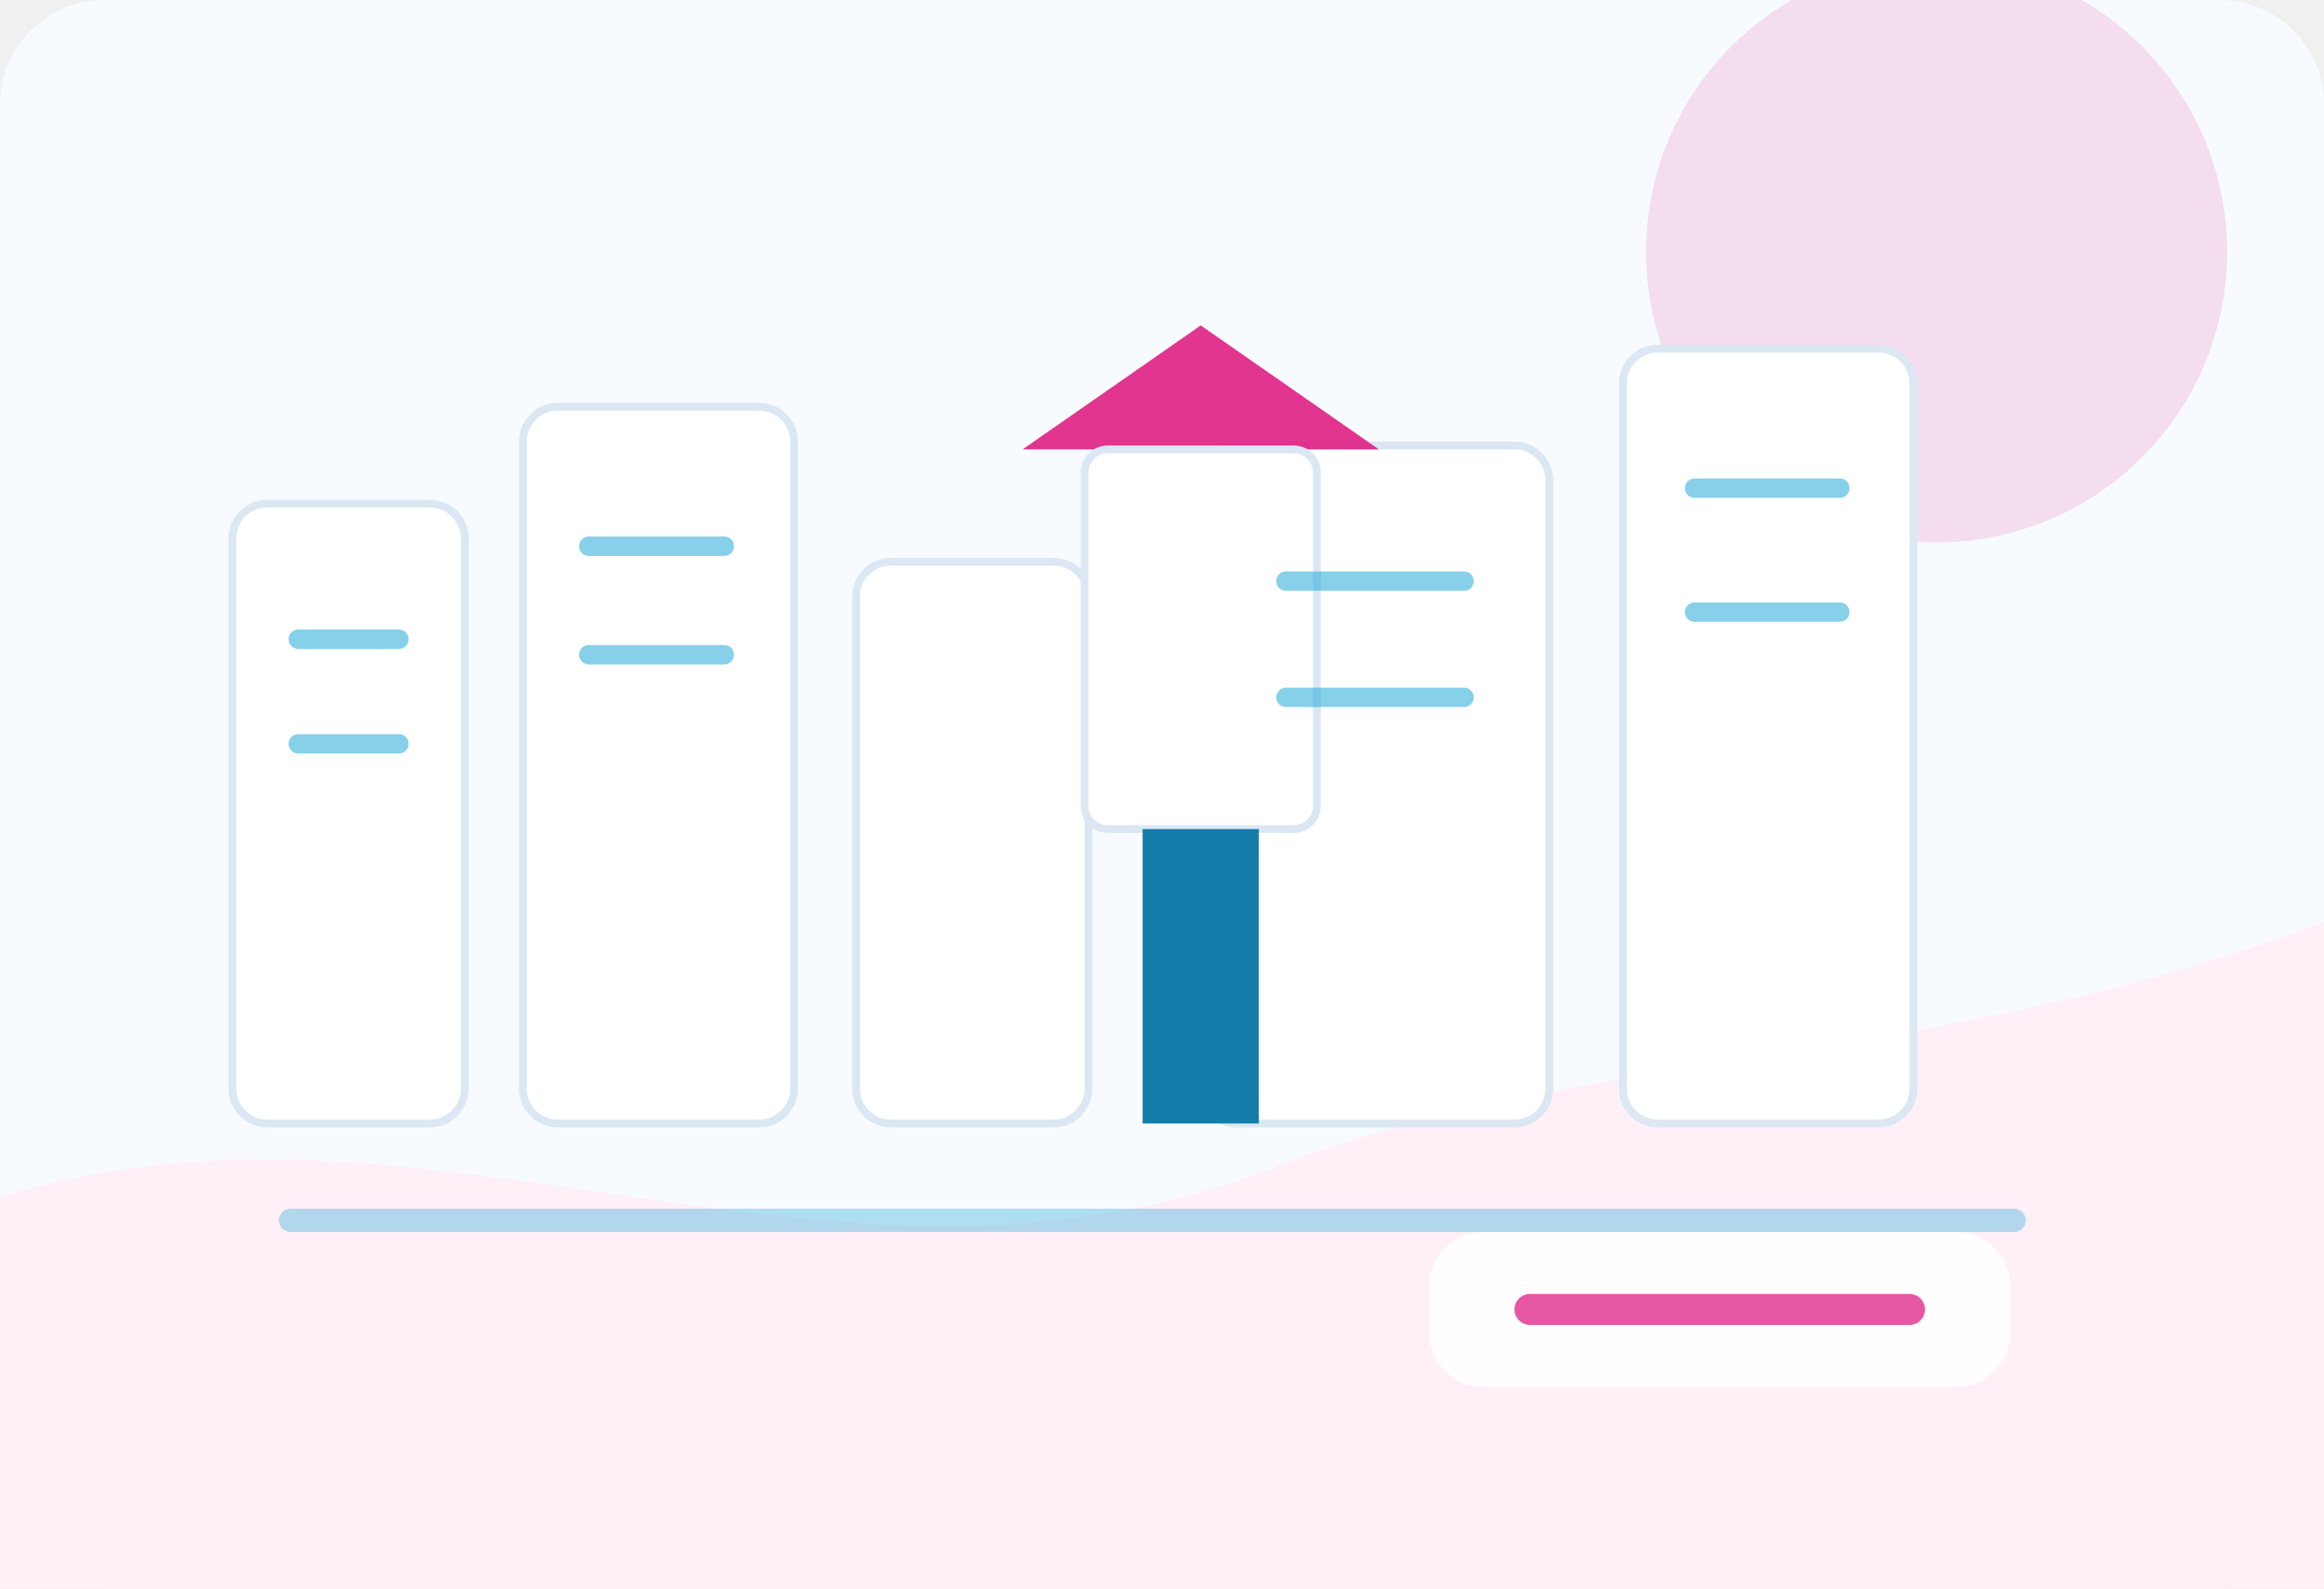
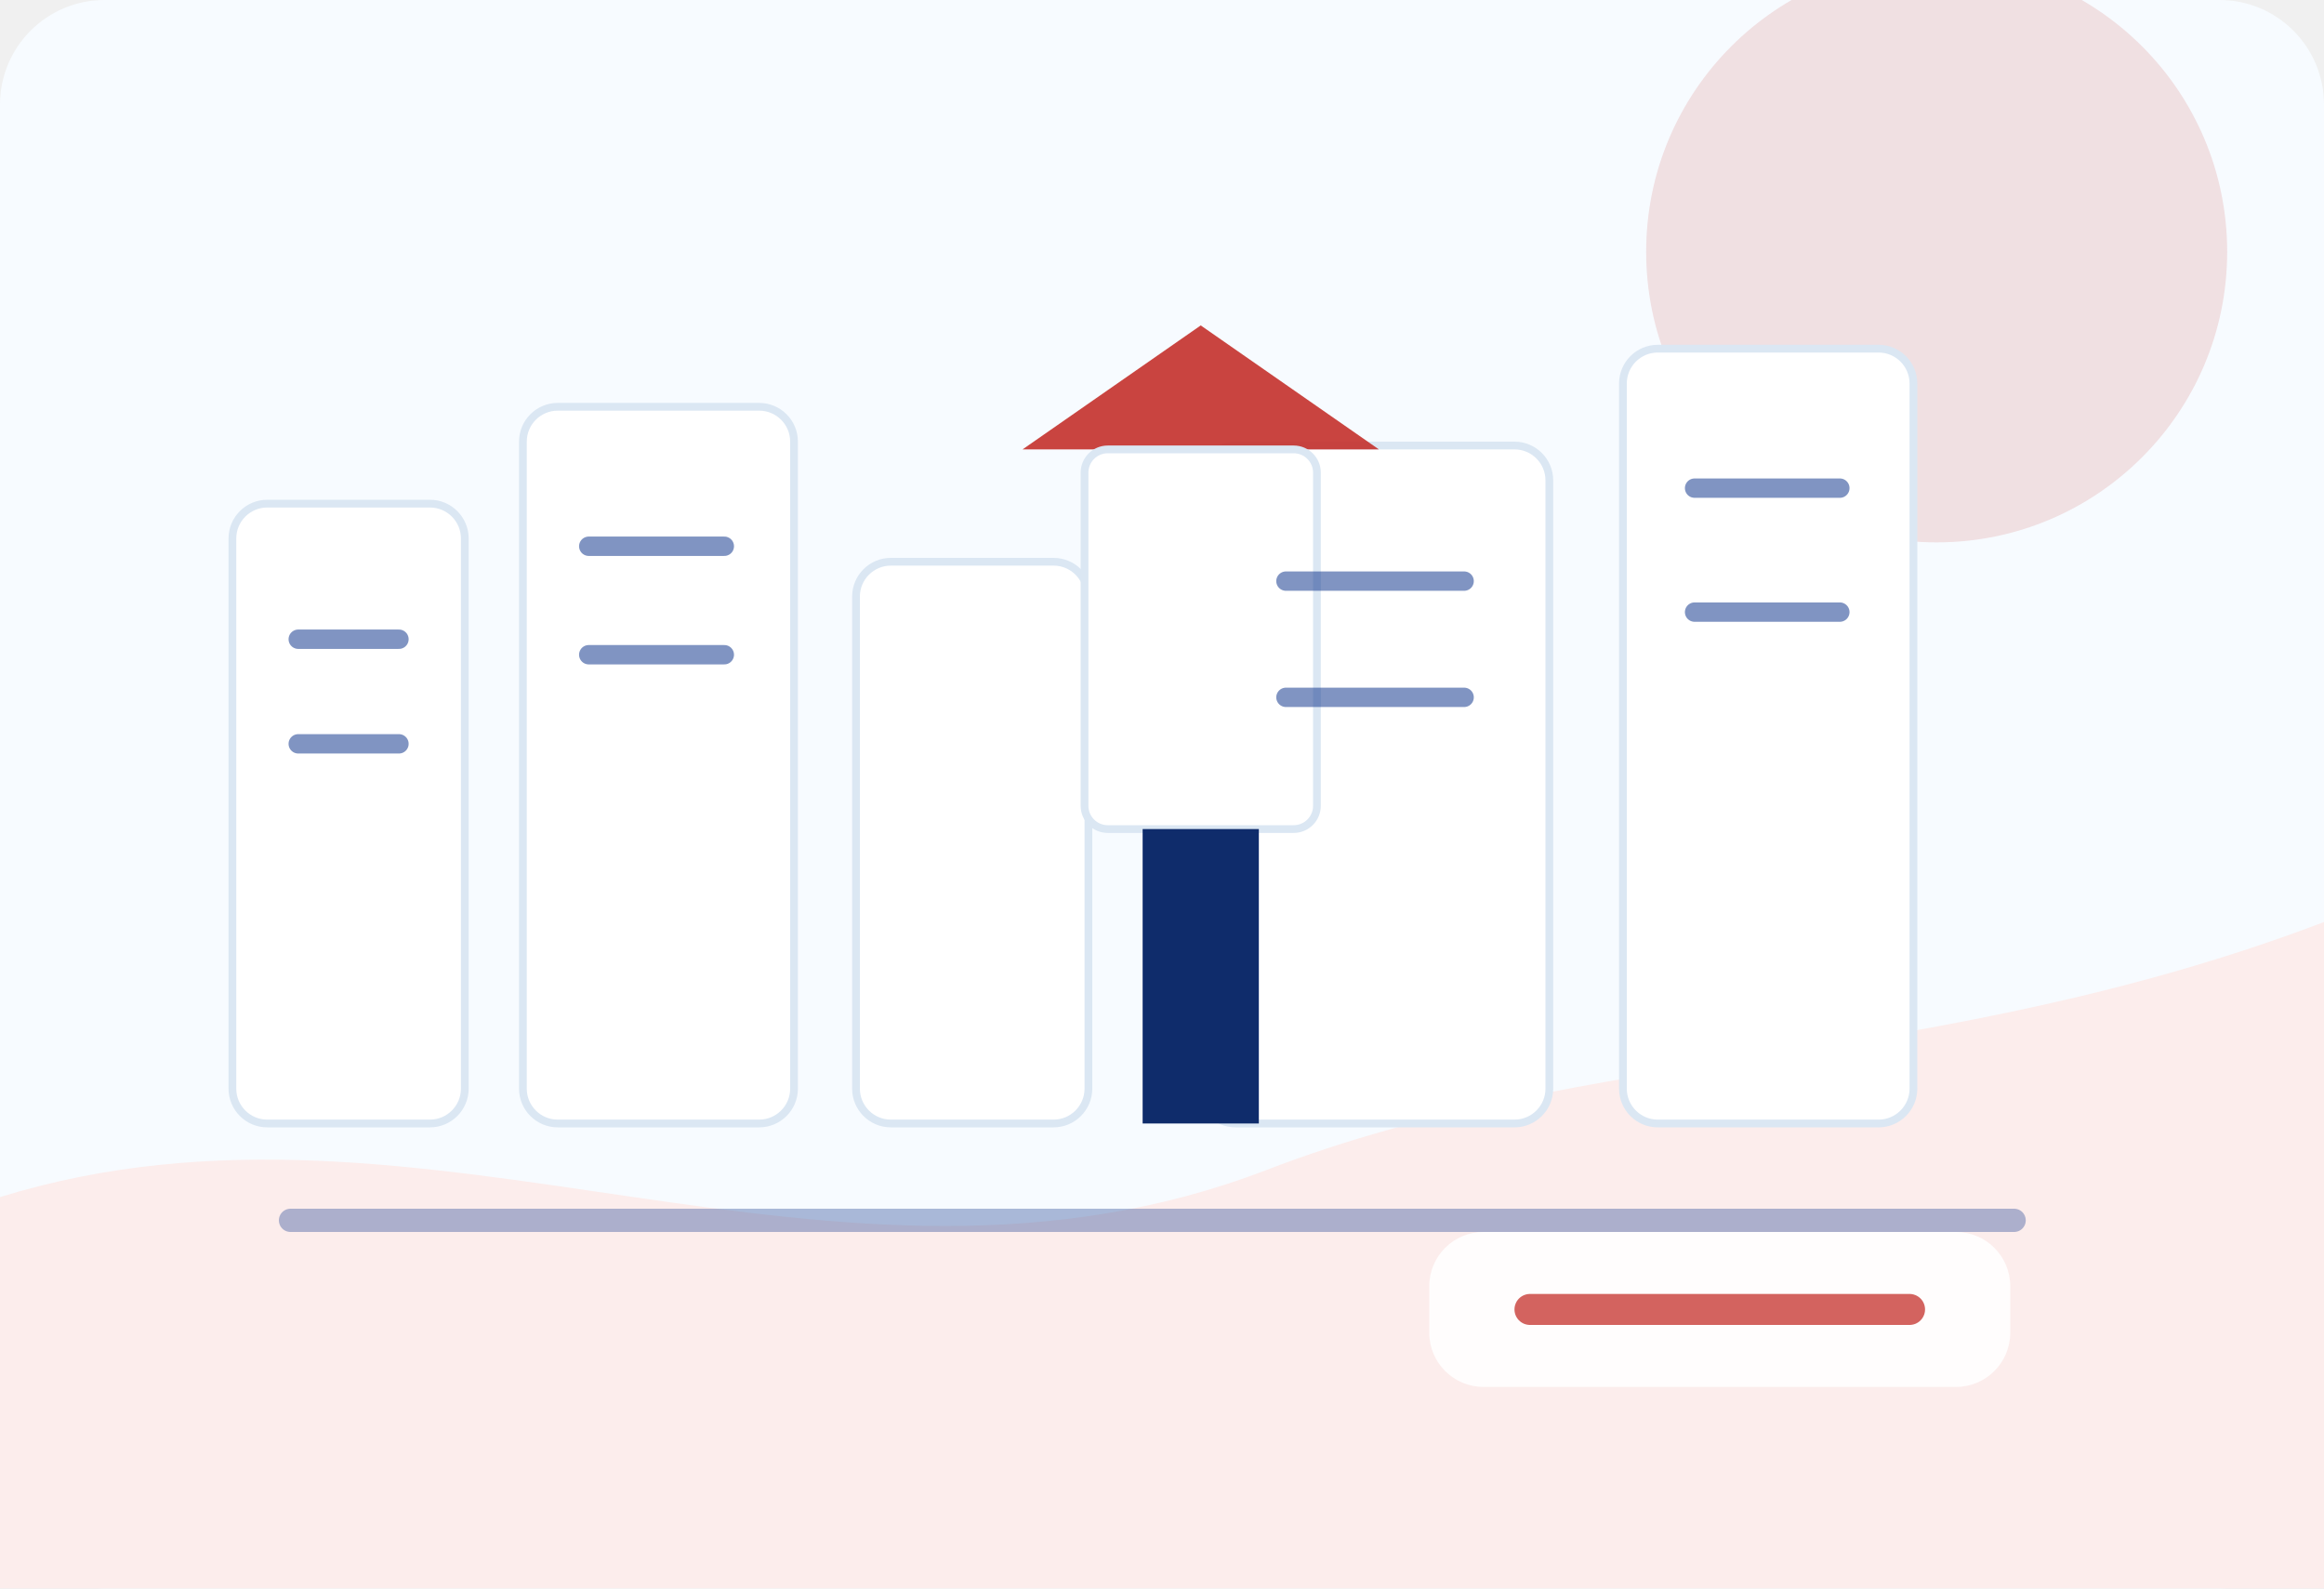
<svg xmlns="http://www.w3.org/2000/svg" width="1200" height="820" viewBox="0 0 1200 820" role="img" aria-labelledby="title desc">
  <rect width="1200" height="820" rx="54" fill="#f7fbff" />
-   <circle cx="1000" cy="130" r="150" fill="#df1f83" opacity=".14" />
-   <path d="M0 618 C220 550 430 690 654 604 C820 540 1000 552 1200 476 V820 H0Z" fill="#fff0f7" />
+   <circle cx="1000" cy="130" r="150" fill="#C4302B" opacity=".14" />
+   <path d="M0 618 C220 550 430 690 654 604 C820 540 1000 552 1200 476 V820 H0Z" fill="#FCEDEC" />
  <g fill="#ffffff" stroke="#dbe7f3" stroke-width="4">
    <rect x="120" y="260" width="120" height="320" rx="18" />
    <rect x="270" y="210" width="140" height="370" rx="18" />
    <rect x="442" y="290" width="120" height="290" rx="18" />
    <rect x="620" y="230" width="180" height="350" rx="18" />
    <rect x="838" y="180" width="150" height="400" rx="18" />
  </g>
-   <path d="M150 630 H1040" stroke="#23a9d8" stroke-width="12" stroke-linecap="round" opacity=".35" />
-   <path d="M620 168 L712 232 H528Z" fill="#df1f83" opacity=".9" />
+   <path d="M150 630 H1040" stroke="#173C8F" stroke-width="12" stroke-linecap="round" opacity=".35" />
+   <path d="M620 168 L712 232 H528Z" fill="#C4302B" opacity=".9" />
  <rect x="560" y="232" width="120" height="196" rx="12" fill="#fff" stroke="#dbe7f3" stroke-width="4" />
-   <path d="M590 428 H650 V580 H590Z" fill="#147da9" />
-   <g stroke="#23a9d8" stroke-width="10" stroke-linecap="round" opacity=".55">
+   <path d="M590 428 H650 V580 H590Z" fill="#0F2C6B" />
+   <g stroke="#173C8F" stroke-width="10" stroke-linecap="round" opacity=".55">
    <path d="M154 330 H206M154 384 H206M304 282 H374M304 338 H374M664 300 H756M664 360 H756M875 252 H950M875 316 H950" />
  </g>
  <rect x="738" y="636" width="300" height="80" rx="28" fill="#fff" opacity=".88" />
-   <path d="M790 676 H986" stroke="#df1f83" stroke-width="16" stroke-linecap="round" opacity=".75" />
+   <path d="M790 676 H986" stroke="#C4302B" stroke-width="16" stroke-linecap="round" opacity=".75" />
</svg>
